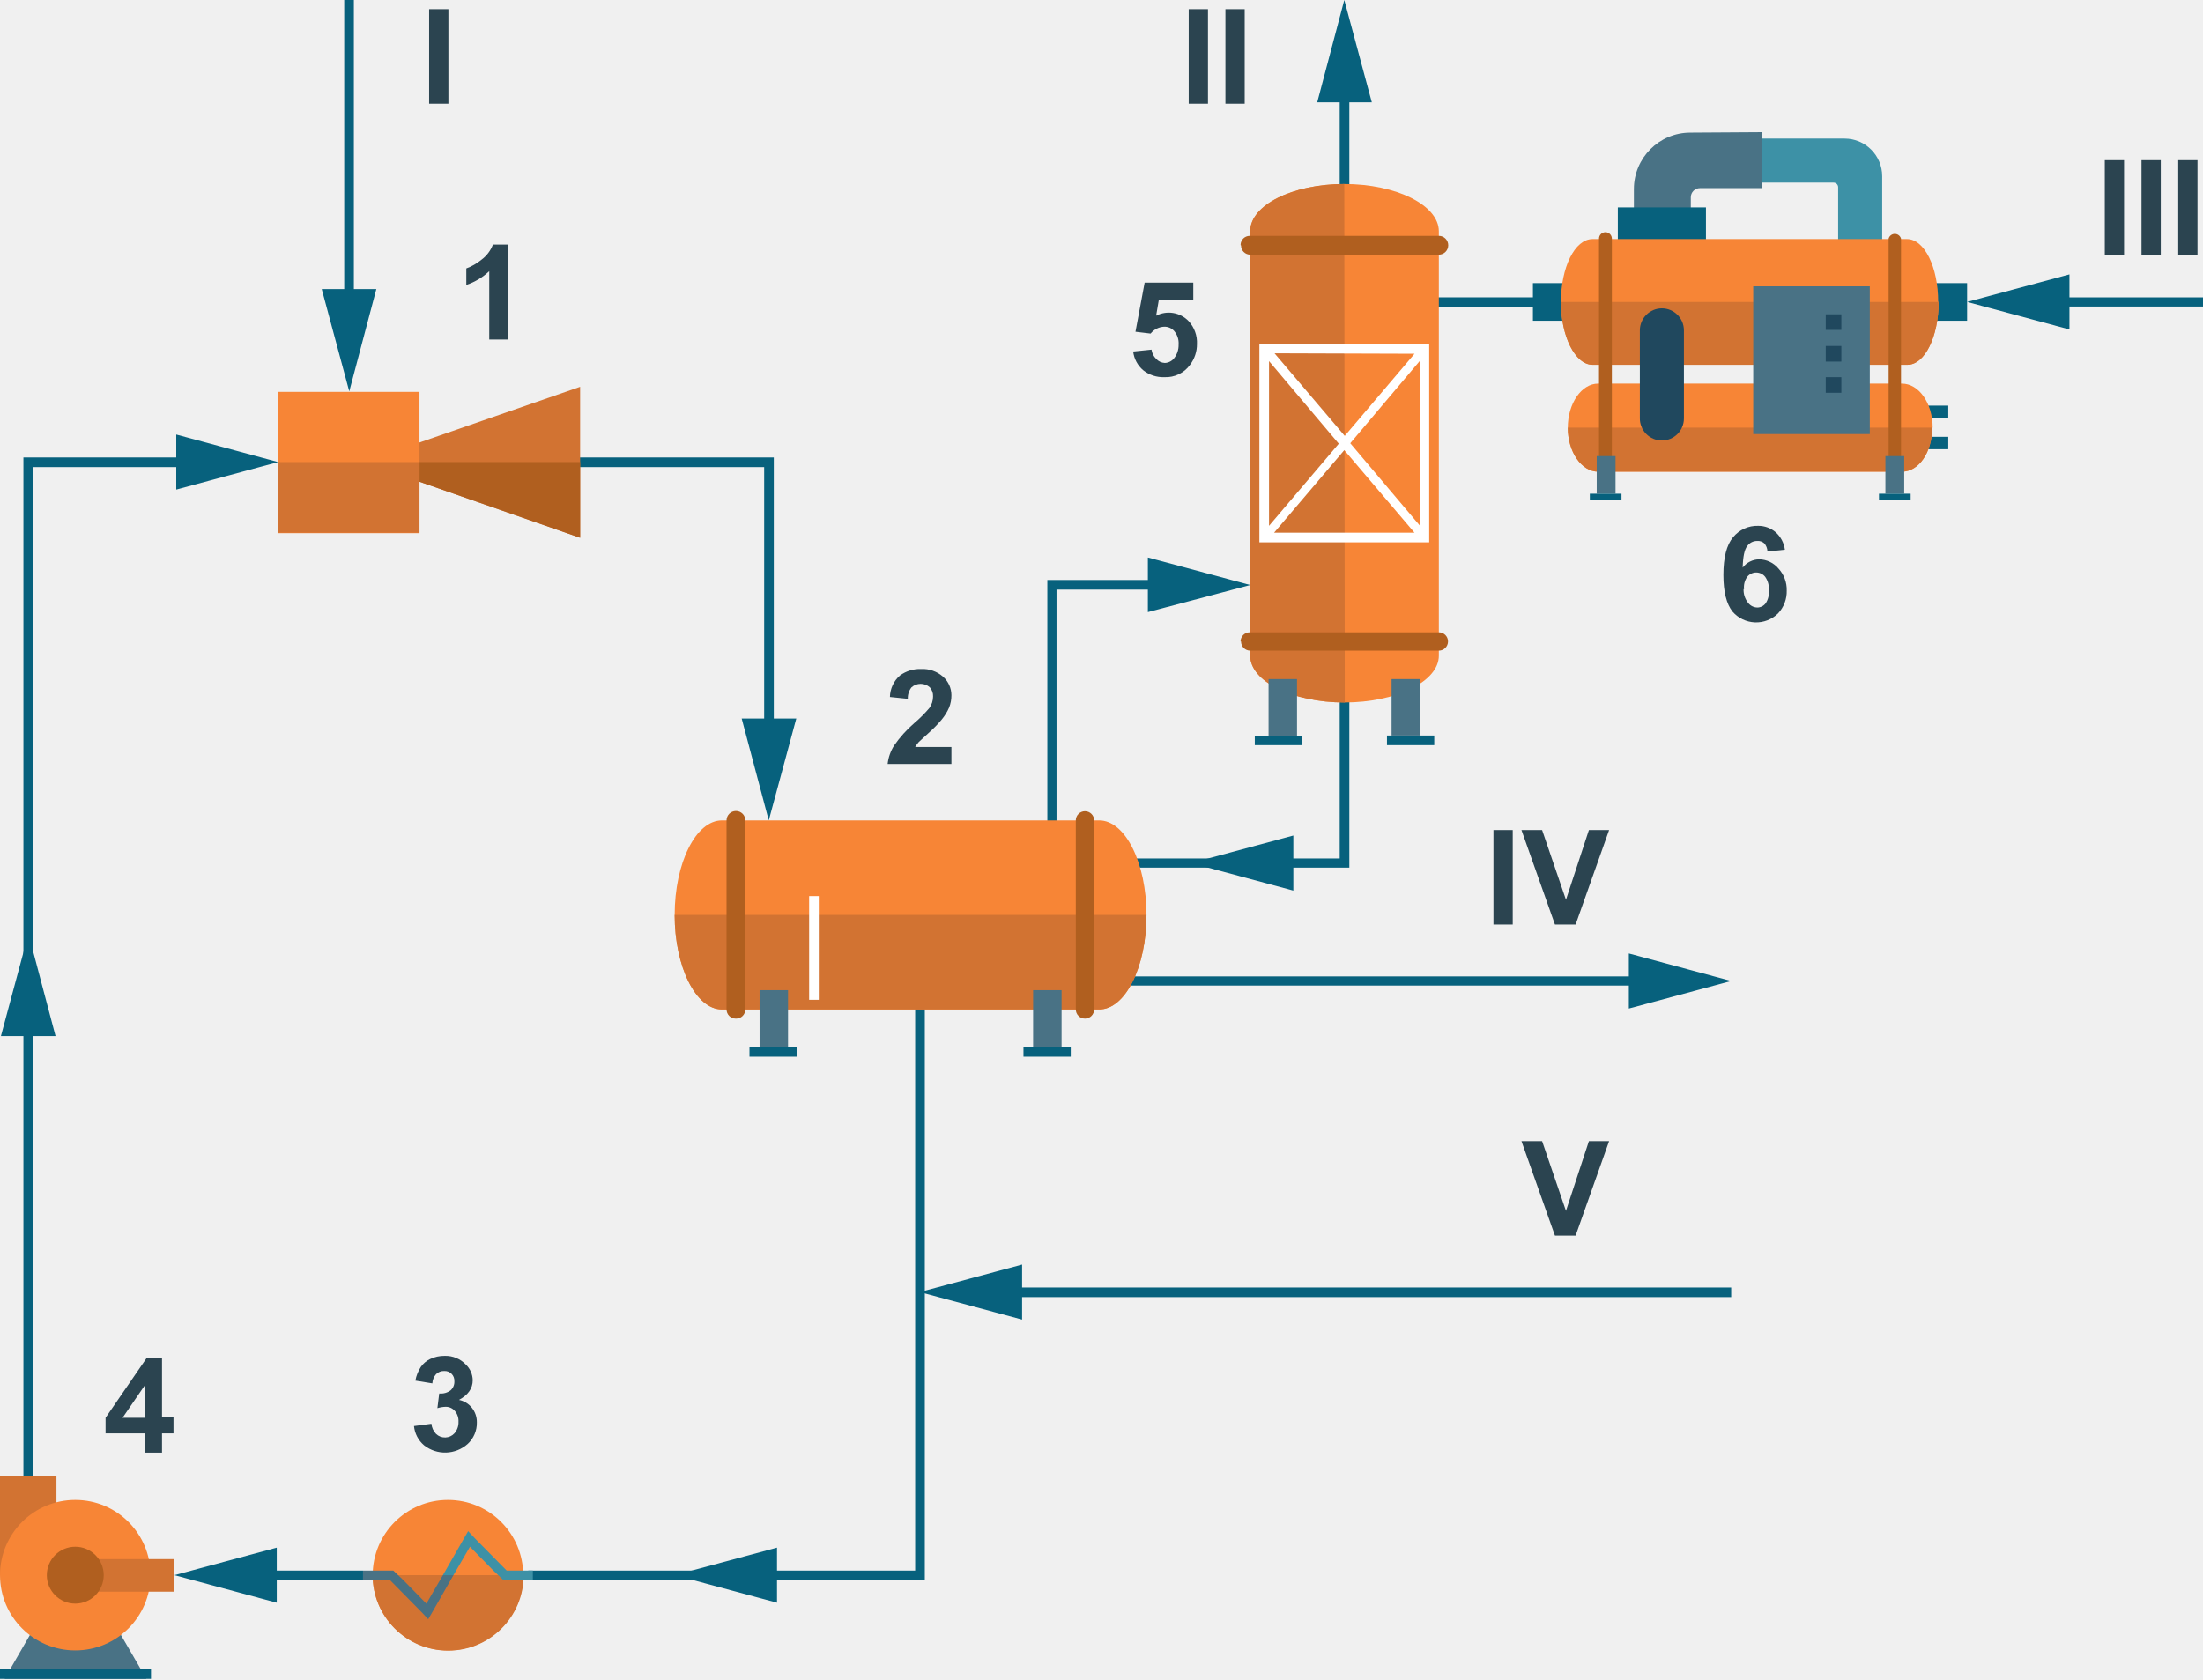
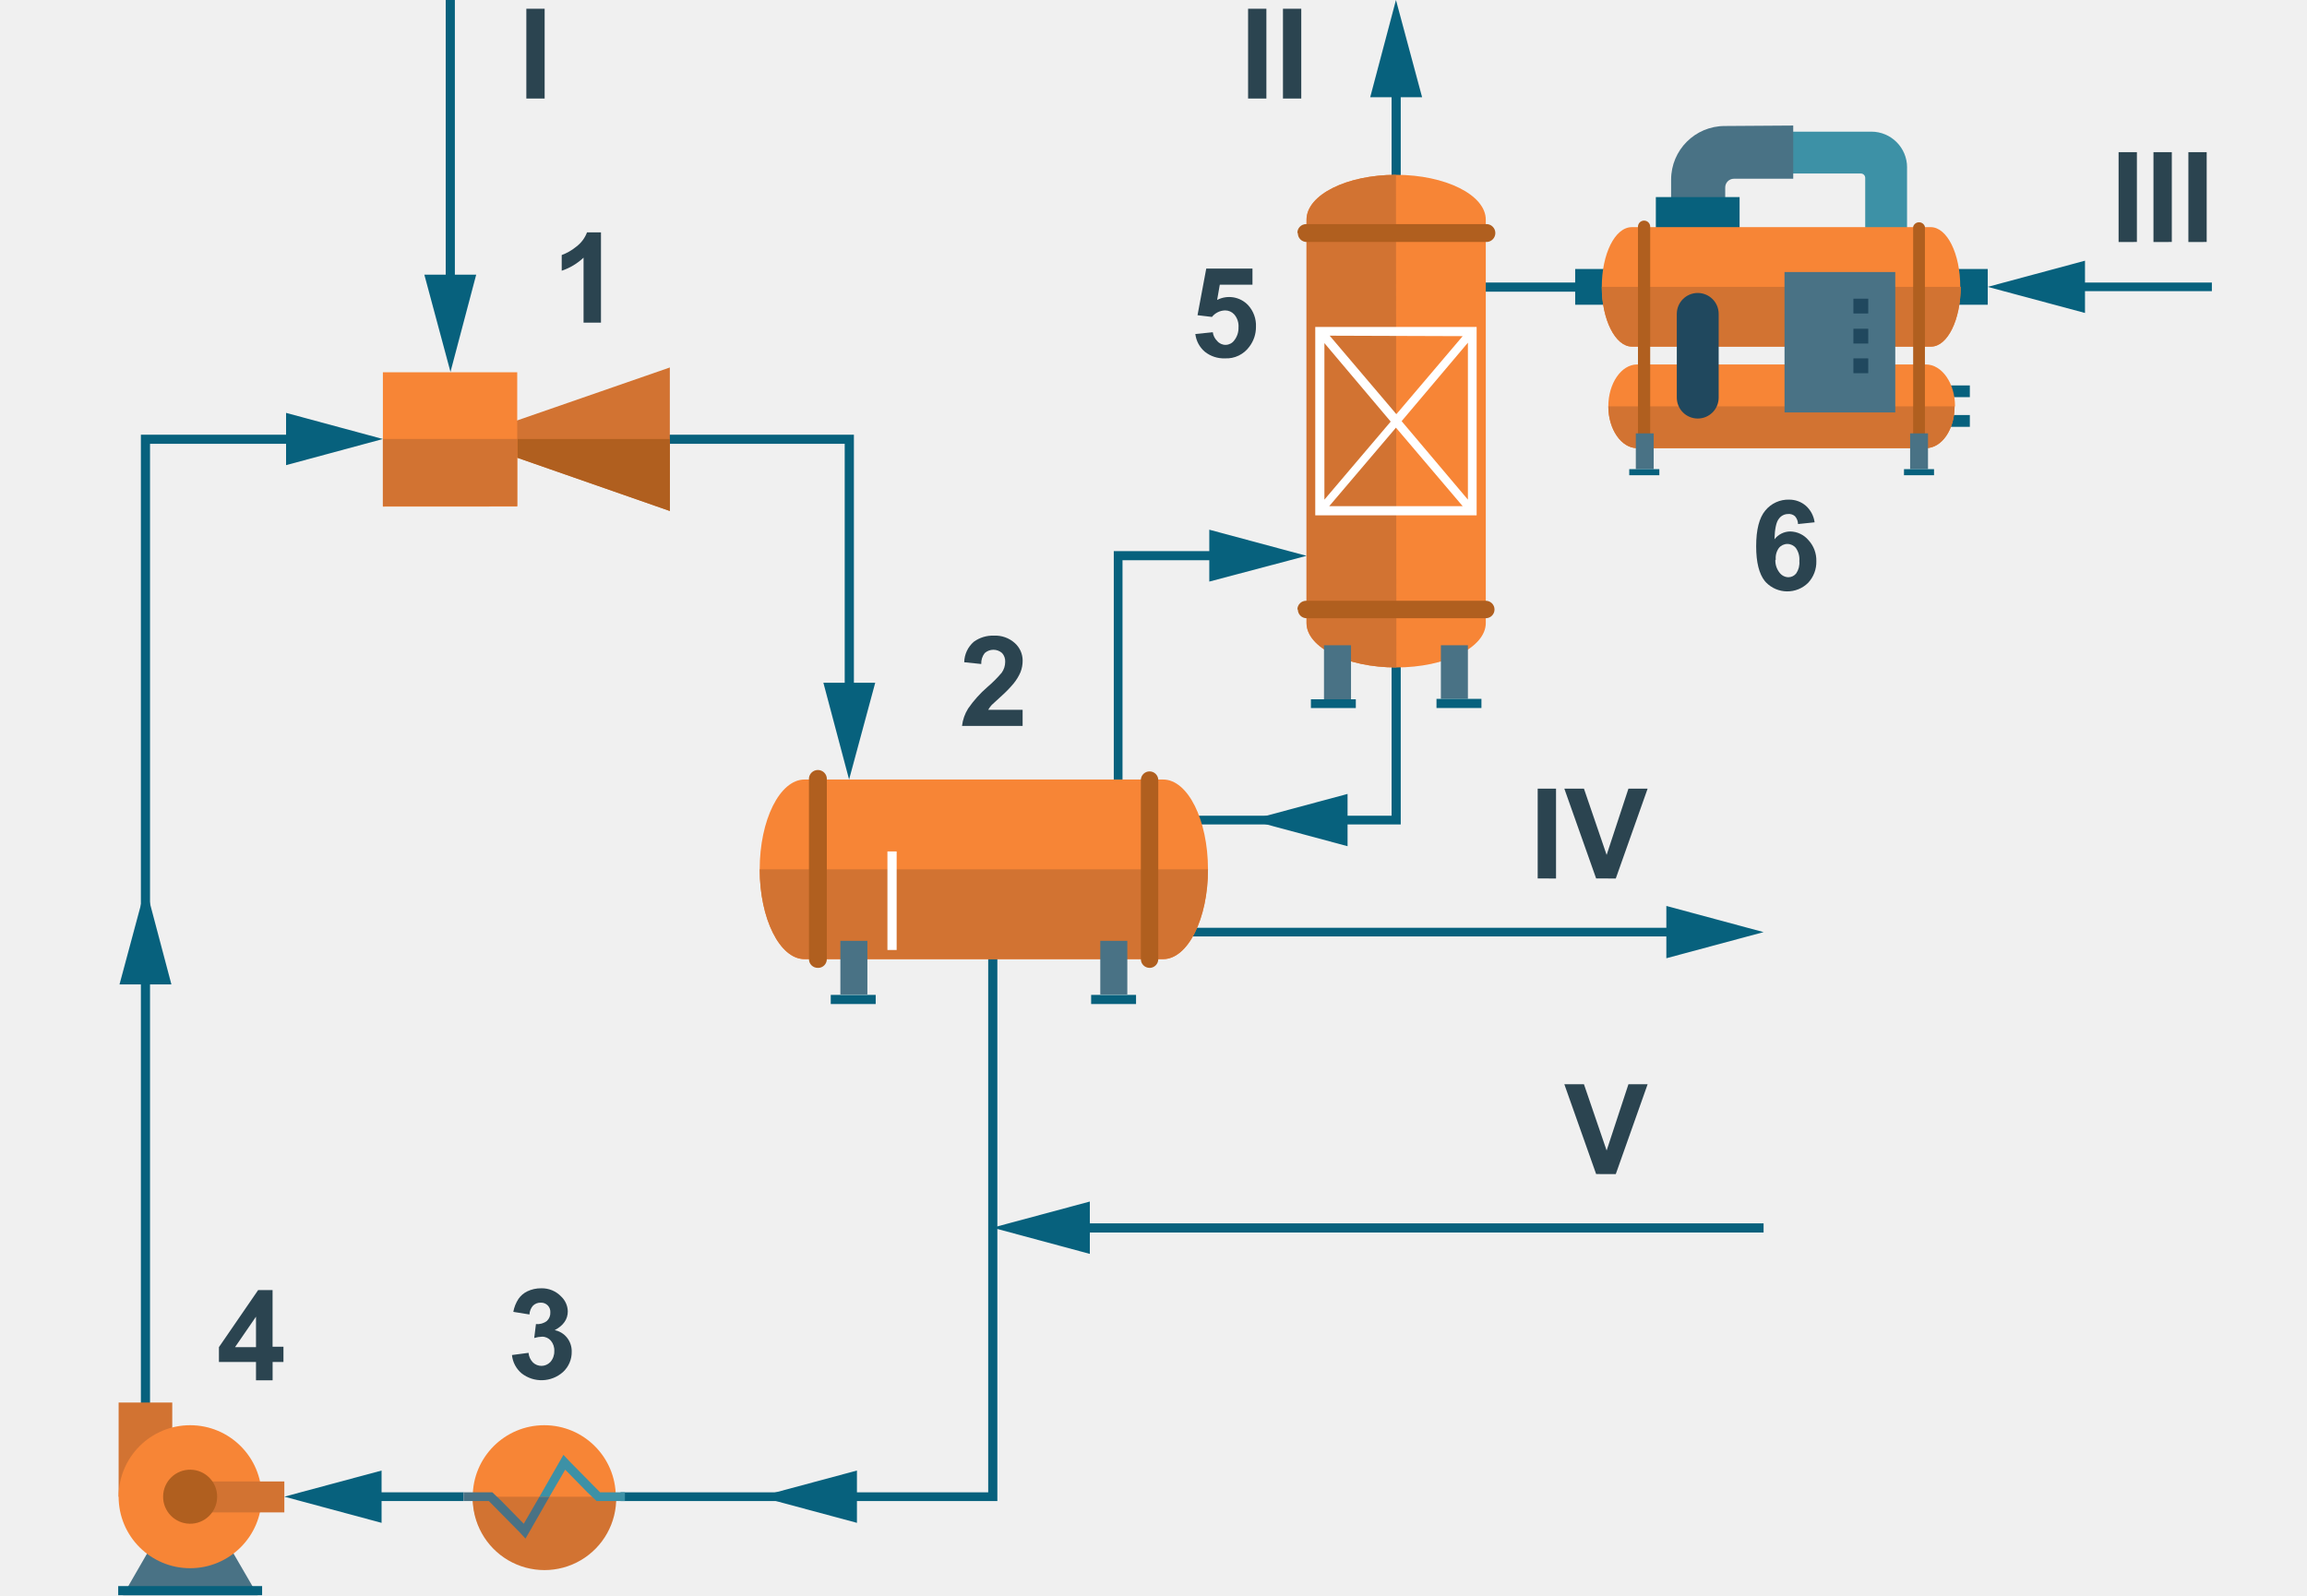
- <svg xmlns="http://www.w3.org/2000/svg" viewBox="0 0 480 366">
+ <svg xmlns="http://www.w3.org/2000/svg" viewBox="0 0 600 415" width="600" height="415">
  <defs>
-     <style>.a{fill:#07617d}.b{fill:#d27332}.c{fill:#b05f1f}.d{fill:#f78536}.e{fill:#497285}.f{fill:#3d91a6}.g{fill:#fff}.h{fill:#20485e}.i{fill:#2b4450}</style>
+     <style>.a{fill:#07617d}.b{fill:#d27332}.c{fill:#b05f1f}.d{fill:#f78536}.e{fill:#497285}.f{fill:#3d91a6}.g{fill:#fff}.h{fill:#20485e}</style>
  </defs>
-   <path d="M201.5 217.9v126.4h-86.4v-2h84.3V217.9h2.1zM311.4 64.8h24.7v2.1h-24.7z" class="a" />
-   <path d="M222.7 287.6v-4.9h154.5v-2.1H222.7v-5l-22.3 6 22.3 6zM.2 225.8l6-22.3 5.9 22.3H.2zM291.9 43.2h2.1V22.3h4.9l-6-22.3-5.9 22.3h4.9v20.9zM75 0h2.1v63H82l-5.9 22.3-6-22.3H75V0zM354.9 219.8v-5H243.6v-2h111.3v-5l22.3 6-22.3 6zM450.9 71.8v-5H480v-2h-29.1v-5l-22.3 6 22.3 6z" class="a" />
-   <path d="M38.4 106.7v-4.9H7.2v220.9H5.1v-223h33.3v-5l22.2 6-22.2 6zM281.8 182.1l-22.3 6 22.3 6v-12zM169.3 337.3l-22.3 6 22.3 6v-12zM60.3 349.3v-5h18.8v-2H60.3v-5l-22.3 6 22.3 6zM250.1 133.4v-4.9h-19.9v52.4h-2v-54.5h21.9v-4.9l22.3 6-22.3 5.9z" class="a" />
-   <path d="M291.9 152.1v35h-46.2v2H294v-37h-2.1zM161.6 156.6h4.9v-54.8h-42.1v-2.1h44.2v56.9h4.9l-6 22.2-5.9-22.2z" class="a" />
-   <path d="m79.1 100.7 47.3 16.5V84.3l-47.3 16.4z" class="b" />
-   <path d="M79.1 100.7h47.3v16.5l-47.3-16.5z" class="c" />
-   <path d="M60.6 116.2V85.4h30.8v30.8z" class="d" />
-   <path d="M60.6 116.1v-15.4h30.8v15.4z" class="b" />
-   <path d="m16.4 339.2 15.5 26.7H1l15.4-26.7z" class="e" />
-   <path d="M0 343.3v-21.6h12.3v21.6z" class="b" />
-   <circle cx="16.4" cy="343.3" r="16.4" class="d" />
-   <path d="M38 346.9H16.6v-7.1H38z" class="b" />
-   <circle cx="16.4" cy="343.3" r="6.2" class="c" />
-   <path d="M32.9 365.9h-33v-2.1h33z" class="a" />
-   <circle cx="97.6" cy="343.3" r="16.4" class="d" />
-   <path d="M81.2 343.3a16.4 16.4 0 0 0 32.9 0Z" class="b" />
-   <path d="M79.1 342.3v2h5.8l6.9 7 1.5 1.6 1.1-1.9 4.4-7.7h-2.3l-3.6 6.2-5.1-5.2-2.1-2h-6.6z" class="e" />
-   <path d="M96.5 343.3h2.3l3.6-6.2 5.1 5.2 2.1 2h6.5v-2h-5.7l-6.9-7-1.5-1.6-5.5 9.6z" class="f" />
-   <path d="M249.8 199.4c0 11.3-4.6 20.6-10.3 20.6h-82.2c-5.7 0-10.3-9.3-10.3-20.6s4.6-20.6 10.3-20.6h82.2c5.7 0 10.3 9.3 10.3 20.6Z" class="d" />
-   <path d="M249.8 199.4c0 11.3-4.6 20.6-10.3 20.6h-82.2c-5.7 0-10.3-9.3-10.3-20.6Z" class="b" />
-   <path d="M160.3 222a2 2 0 0 1-2-2v-41.2a2 2 0 0 1 4.1 0V220a2 2 0 0 1-2 2ZM236.4 222a2 2 0 0 1-2-2v-41.2a2 2 0 1 1 4 0V220a2 2 0 0 1-2 2Z" class="c" />
-   <path d="M165.5 215.8h6.2v12.3h-6.2zM225.1 215.8h6.2v12.3h-6.2z" class="e" />
-   <path d="M163.3 228.2h10.3v2.1h-10.3zM223 228.2h10.3v2.1H223z" class="a" />
-   <path d="M176.3 195.3h2.1v22.6h-2.1z" class="g" />
-   <path d="M293 153.1c-11.4 0-20.6-4.6-20.6-10.2V50.4c0-5.7 9.2-10.3 20.5-10.3s20.6 4.6 20.6 10.3v92.5c0 5.6-9.2 10.2-20.6 10.2Z" class="d" />
-   <path d="M293 153.1c-11.4 0-20.6-4.6-20.6-10.2V50.4c0-5.7 9.2-10.3 20.5-10.3Z" class="b" />
-   <path d="M270.3 53.4a2 2 0 0 1 2-2h41.2a2 2 0 1 1 0 4.1h-41.1a2 2 0 0 1-2-2ZM270.3 139.8a2 2 0 0 1 2-2h41.2a2 2 0 0 1 0 4h-41.1a2 2 0 0 1-2-2Z" class="c" />
-   <path d="M303.2 148h6.2v12.3h-6.2z" class="e" />
-   <path d="M302.2 160.3h10.3v2.1h-10.3z" class="a" />
-   <path d="M282.6 160.4h-6.2V148h6.2z" class="e" />
-   <path d="M283.7 162.4h-10.3v-2h10.3z" class="a" />
-   <path d="M274.4 75v43.2h37V75Zm19.8 21.6 15.2-18v36Zm14-19.5L293 95l-15.3-18Zm-31.7 1.6 15.2 18-15.2 17.9Zm1.1 37.4 15.3-18 15.3 18Z" class="g" />
-   <path d="M334 61.7h8.2v8.2H334zM420.4 61.7h8.2v8.2h-8.2z" class="a" />
-   <path d="M410.1 38.4v14.4h-9.6v-12a1 1 0 0 0-1-1h-16.8v-9.6h19.2a8.2 8.2 0 0 1 8.2 8.2Z" class="f" />
-   <path d="M384 28.8V41h-13.6a2 2 0 0 0-2 2V46H356v-4.8a12.3 12.3 0 0 1 12.3-12.3Z" class="e" />
-   <path d="M352.5 45.2h19.2v7.5h-19.2zM419.7 88.4h4.8v2.7h-4.8zM419.7 95.2h4.8v2.7h-4.8z" class="a" />
-   <path d="M422.4 65.8c0 7.5-3 13.7-6.8 13.7H347c-3.8 0-6.9-6.2-6.9-13.7s3-13.7 6.9-13.7h68.5c3.8 0 6.8 6.1 6.8 13.7ZM421 93.2c0 5.3-2.9 9.6-6.6 9.6h-66.2c-3.6 0-6.6-4.3-6.6-9.6s3-9.6 6.6-9.6h66.2c3.7 0 6.7 4.3 6.7 9.6Z" class="d" />
-   <path d="M422.4 65.8c0 7.5-3 13.7-6.8 13.7H347c-3.8 0-6.9-6.2-6.9-13.7ZM421 93.2c0 5.3-2.9 9.6-6.6 9.6h-66.2c-3.6 0-6.6-4.3-6.6-9.6Z" class="b" />
-   <path d="M349.8 104.2a1.4 1.4 0 0 1-1.4-1.4V52a1.4 1.4 0 0 1 2.8 0v50.7a1.4 1.4 0 0 1-1.4 1.4ZM412.8 104.2a1.4 1.4 0 0 1-1.3-1.4V52a1.4 1.4 0 0 1 2.7 0v50.7a1.4 1.4 0 0 1-1.4 1.4Z" class="c" />
-   <path d="M347.9 99.4h4.1v8.2h-4.1zM410.8 99.4h4.1v8.2h-4.1z" class="e" />
-   <path d="M346.4 107.6h6.9v1.4h-6.9zM409.4 107.6h6.9v1.4h-6.9z" class="a" />
-   <path d="M362.1 96a4.8 4.8 0 0 1-4.8-4.9V72a4.8 4.8 0 0 1 9.6 0v19.2a4.8 4.8 0 0 1-4.8 4.8Z" class="h" />
-   <path d="M382 62.4h25.4v32.2H382z" class="e" />
-   <path d="M397.8 68.5h3.4v3.4h-3.4zM397.8 75.4h3.4v3.4h-3.4zM397.8 82.2h3.4v3.4h-3.4z" class="h" />
-   <path d="m388.9 119.8-3.8.4a2.8 2.8 0 0 0-.7-1.8 2.1 2.1 0 0 0-1.6-.5 2.6 2.6 0 0 0-2.1 1.1q-.9 1.1-1 4.7a4.6 4.6 0 0 1 3.6-1.8 5.6 5.6 0 0 1 4.2 2 6.8 6.8 0 0 1 1.8 4.8 7 7 0 0 1-1.9 5 6.8 6.8 0 0 1-9.9-.4q-2-2.5-2-8 0-5.7 2.1-8.2a6.8 6.8 0 0 1 5.5-2.5 5.8 5.8 0 0 1 3.8 1.4 6.2 6.2 0 0 1 2 3.8Zm-9 8.6a4.5 4.5 0 0 0 1 3 2.6 2.6 0 0 0 2 1 2.3 2.3 0 0 0 1.8-.9 4.3 4.3 0 0 0 .7-2.8 4.5 4.5 0 0 0-.8-3 2.5 2.5 0 0 0-3.9 0 3.9 3.9 0 0 0-.7 2.7ZM247 76.6l3.9-.4a3.4 3.4 0 0 0 1 2 2.7 2.7 0 0 0 1.9.9 2.7 2.7 0 0 0 2-1 4.6 4.6 0 0 0 1-3 4.1 4.1 0 0 0-1-3 2.8 2.8 0 0 0-2.1-.9 4 4 0 0 0-3 1.5l-3.3-.4 2-10.7H260v3.7h-7.5l-.6 3.5A6 6 0 0 1 259 70a6.9 6.9 0 0 1 1.8 5 7.4 7.4 0 0 1-1.5 4.5 6.5 6.5 0 0 1-5.6 2.7 7 7 0 0 1-4.6-1.5 6.3 6.3 0 0 1-2.2-4.1ZM31.5 316.6v-4.2H23V309l9-13.1h3.3v13h2.5v3.5h-2.5v4.2Zm0-7.6v-7l-4.8 7ZM90.2 310.8l3.8-.5a3.6 3.6 0 0 0 1 2.2 2.8 2.8 0 0 0 4-.1 3.6 3.6 0 0 0 .9-2.5 3.4 3.4 0 0 0-.8-2.4 2.6 2.6 0 0 0-2-.9 6.9 6.9 0 0 0-1.8.3l.4-3.2a3.5 3.5 0 0 0 2.5-.7 2.5 2.5 0 0 0 .8-2 2.1 2.1 0 0 0-2.2-2.2 2.4 2.4 0 0 0-1.8.7 3.3 3.3 0 0 0-.8 2l-3.7-.6a8.1 8.1 0 0 1 1.2-3 5.2 5.2 0 0 1 2-1.7 7.2 7.2 0 0 1 3.2-.7 6.1 6.1 0 0 1 4.6 1.9 4.8 4.8 0 0 1 1.5 3.4q0 2.7-3 4.3a4.8 4.8 0 0 1 2.8 1.7 5 5 0 0 1 1.1 3.2 6.2 6.2 0 0 1-2 4.7 7.4 7.4 0 0 1-9.5.3 6.3 6.3 0 0 1-2.2-4.2ZM207.3 162.8v3.7h-13.9a9.5 9.5 0 0 1 1.4-4 26.3 26.3 0 0 1 4.4-4.9 28 28 0 0 0 3.3-3.3 4.3 4.3 0 0 0 .8-2.5 2.8 2.8 0 0 0-.7-2 3 3 0 0 0-4 0 3.8 3.8 0 0 0-.8 2.5l-3.9-.4a6.4 6.4 0 0 1 2.2-4.7 7.4 7.4 0 0 1 4.6-1.4 6.7 6.7 0 0 1 4.8 1.7 5.4 5.4 0 0 1 1.8 4 7.1 7.1 0 0 1-.5 2.7 10.8 10.8 0 0 1-1.6 2.6 25.3 25.3 0 0 1-2.6 2.7l-2.4 2.2a6.9 6.9 0 0 0-.8 1.1ZM110.6 74h-4V59.1a13.6 13.6 0 0 1-5 3v-3.6a11.5 11.5 0 0 0 3.3-1.9 7.3 7.3 0 0 0 2.5-3.3h3.2ZM338.8 269.3l-7.3-20.6h4.5l5.2 15.2 5-15.2h4.4l-7.3 20.6ZM325.4 201.5v-20.6h4.2v20.6ZM338.8 201.5l-7.3-20.6h4.5l5.2 15.2 5-15.2h4.4l-7.3 20.6ZM458.6 55.5V34.9h4.2v20.6ZM466.6 55.5V34.9h4.2v20.6ZM474.6 55.5V34.9h4.2v20.6ZM259 22.6V2h4.2v20.6ZM267 22.6V2h4.2v20.6ZM93.5 22.6V2h4.2v20.6Z" class="i" />
+   <path d="M259.39 247.14V390.5h-98v-2.27h95.62V247.14ZM384.04 73.5h28.01v2.38h-28.01Z" class="a" />
+   <path d="M283.44 326.2v-5.56h175.23v-2.39H283.44v-5.67l-25.3 6.8ZM31.08 256.1l6.8-25.3 6.7 25.3ZM361.92 49h2.38V25.3h5.56L363.06 0l-6.7 25.3h5.56Zm-246-49h2.38v71.45h5.55l-6.69 25.3-6.8-25.3h5.56Zm317.46 249.3v-5.68H307.14v-2.26h126.24v-5.68l25.29 6.81-25.3 6.8ZM542.26 81.42v-5.67h33V73.5h-33v-5.68l-25.3 6.81Z" class="a" />
+   <path d="M74.4 121.02v-5.56H39.02V366h-2.38V113.08H74.4v-5.67l25.18 6.8-25.18 6.8Zm276.07 85.52-25.3 6.8 25.3 6.8Zm-127.6 176.02-25.3 6.8 25.3 6.81ZM99.24 396.17v-5.67h21.33v-2.27H99.24v-5.67l-25.29 6.8ZM314.51 151.3v-5.56h-22.57v59.43h-2.27v-61.8h24.84v-5.57l25.3 6.8-25.3 6.7Z" class="a" />
+   <path d="M361.92 172.51v39.7h-52.4v2.27h54.78V172.5Zm-147.78 5.1h5.55v-62.15h-47.75v-2.38h50.14v64.53h5.55l-6.8 25.18Z" class="a" />
+   <path d="m120.57 114.21 53.64 18.72V95.6Z" class="b" />
+   <path d="M120.57 114.21h53.64v18.72Z" class="c" />
+   <path d="M99.58 131.8V96.85h34.94v34.93Z" class="d" />
+   <path d="M99.58 131.68V114.2h34.94v17.47Z" class="b" />
+   <path d="M49.45 384.72 67.03 415H32Z" class="e" />
+   <path d="M30.85 389.37v-24.5H44.8v24.5Z" class="b" />
+   <circle cx="49.45" cy="389.37" r="18.6" class="d" />
+   <path d="M73.95 393.45H49.68v-8.05h24.27Z" class="b" />
+   <circle cx="49.45" cy="389.37" r="7.03" class="c" transform="rotate(-89 49.45 389.37)" />
+   <path d="M68.17 415H30.74v-2.38h37.43Z" class="a" />
+   <circle cx="141.55" cy="389.37" r="18.6" class="d" />
+   <path d="M122.95 389.37a18.66 18.66 0 1 0 37.31 0Z" class="b" />
+   <path d="M120.57 388.23v2.27h6.57l7.83 7.94 1.7 1.82 1.25-2.16 4.99-8.73h-2.61l-4.08 7.03-5.79-5.9-2.38-2.27Z" class="e" />
+   <path d="M140.3 389.37h2.6l4.1-7.03 5.78 5.9 2.38 2.26h7.37v-2.27h-6.46l-7.83-7.94-1.7-1.81Z" class="f" />
+   <path d="M314.17 226.16c0 12.81-5.22 23.36-11.68 23.36h-93.23c-6.47 0-11.68-10.55-11.68-23.36s5.21-23.37 11.68-23.37h93.23c6.46 0 11.68 10.55 11.68 23.37Z" class="d" />
+   <path d="M314.17 226.16c0 12.81-5.22 23.36-11.68 23.36h-93.23c-6.47 0-11.68-10.55-11.68-23.36Z" class="b" />
+   <path d="M212.66 251.79a2.27 2.27 0 0 1-2.27-2.27V202.8a2.33 2.33 0 1 1 4.65 0v46.73a2.27 2.27 0 0 1-2.27 2.27Zm86.31 0a2.27 2.27 0 0 1-2.26-2.27V202.8a2.27 2.27 0 0 1 4.53 0v46.73a2.27 2.27 0 0 1-2.27 2.27Z" class="c" />
+   <path d="M218.56 244.76h7.03v13.95h-7.03Zm67.6 0h7.03v13.95h-7.03Z" class="e" />
+   <path d="M216.06 258.82h11.69v2.38h-11.69Zm67.72 0h11.68v2.38h-11.68Z" class="a" />
+   <path d="M230.8 221.5h2.4v25.64h-2.4Z" class="g" />
+   <path d="M363.17 173.64c-12.93 0-23.37-5.21-23.37-11.56V57.16c0-6.46 10.44-11.68 23.26-11.68s23.36 5.22 23.36 11.68v104.92c0 6.35-10.43 11.56-23.36 11.56Z" class="d" />
+   <path d="M363.17 173.64c-12.93 0-23.37-5.21-23.37-11.56V57.16c0-6.46 10.44-11.68 23.26-11.68Z" class="b" />
+   <path d="M337.42 60.57a2.27 2.27 0 0 1 2.27-2.27h46.73a2.33 2.33 0 1 1 0 4.65H339.8a2.27 2.27 0 0 1-2.26-2.27Zm0 97.99a2.27 2.27 0 0 1 2.27-2.27h46.73a2.27 2.27 0 0 1 0 4.54H339.8a2.27 2.27 0 0 1-2.26-2.27Z" class="c" />
+   <path d="M374.74 167.86h7.03v13.95h-7.03Z" class="e" />
+   <path d="M373.6 181.81h11.69v2.38H373.6Z" class="a" />
+   <path d="M351.37 181.92h-7.03v-14.06h7.03Z" class="e" />
+   <path d="M352.62 184.2h-11.68v-2.28h11.68Z" class="a" />
+   <path d="M342.07 85.06v49h41.97v-49Zm22.46 24.5 17.24-20.41v40.83Zm15.88-22.11-17.24 20.3-17.35-20.42Zm-35.96 1.81 17.24 20.42-17.24 20.3Zm1.25 42.42 17.36-20.42 17.35 20.42Z" class="g" />
+   <path d="M409.67 69.98h9.3v9.3h-9.3Zm98 0h9.3v9.3h-9.3Z" class="a" />
+   <path d="M495.98 43.55V59.9H485.1V46.28a1.13 1.13 0 0 0-1.13-1.14h-19.05V34.25h21.77a9.3 9.3 0 0 1 9.3 9.3Z" class="f" />
+   <path d="M466.38 32.66V46.5h-15.43a2.27 2.27 0 0 0-2.26 2.27v3.4h-14.07v-5.44a13.95 13.95 0 0 1 13.95-13.95Z" class="e" />
+   <path d="M430.65 51.27h21.78v8.5h-21.78Zm76.22 49h5.44v3.05h-5.44Zm0 7.7h5.44v3.07h-5.44Z" class="a" />
+   <path d="M509.93 74.63c0 8.5-3.4 15.54-7.71 15.54h-77.8c-4.31 0-7.83-7.03-7.83-15.54s3.4-15.54 7.83-15.54h77.69c4.3 0 7.71 6.92 7.71 15.54Zm-1.58 31.08c0 6-3.3 10.88-7.5 10.88h-75.07c-4.09 0-7.49-4.87-7.49-10.88s3.4-10.9 7.49-10.9h75.08c4.2 0 7.6 4.89 7.6 10.9Z" class="d" />
+   <path d="M509.93 74.63c0 8.5-3.4 15.54-7.71 15.54h-77.8c-4.31 0-7.83-7.03-7.83-15.54Zm-1.58 31.08c0 6-3.3 10.88-7.5 10.88h-75.07c-4.09 0-7.49-4.87-7.49-10.88Z" class="b" />
+   <path d="M427.6 118.18a1.59 1.59 0 0 1-1.6-1.59V58.98a1.59 1.59 0 0 1 3.18 0v57.5a1.59 1.59 0 0 1-1.59 1.59Zm71.44 0a1.59 1.59 0 0 1-1.47-1.59V58.98a1.59 1.59 0 0 1 3.06 0v57.5a1.59 1.59 0 0 1-1.59 1.59Z" class="c" />
+   <path d="M425.44 112.74h4.65v9.3h-4.65Zm71.34 0h4.65v9.3h-4.65Z" class="e" />
+   <path d="M423.73 122.04h7.83v1.59h-7.83Zm71.46 0H503v1.59h-7.82Z" class="a" />
+   <path d="M441.54 108.88a5.44 5.44 0 0 1-5.44-5.44V81.66a5.44 5.44 0 1 1 10.89 0v21.78a5.44 5.44 0 0 1-5.45 5.44Z" class="h" />
+   <path d="M464.11 70.77h28.81v36.52h-28.8Z" class="e" />
+   <path d="M482.03 77.7h3.86v3.85h-3.86Zm0 7.82h3.86v3.85h-3.86Zm0 7.71h3.86v3.86h-3.86Z" class="h" />
+   <path fill="#2b4450" d="m471.94 135.88-4.31.45a3.18 3.18 0 0 0-.8-2.04 2.38 2.38 0 0 0-1.81-.57 2.95 2.95 0 0 0-2.38 1.25q-1.02 1.25-1.14 5.33a5.22 5.22 0 0 1 4.09-2.04 6.35 6.35 0 0 1 4.76 2.27 7.71 7.71 0 0 1 2.04 5.44 7.94 7.94 0 0 1-2.15 5.67 7.71 7.71 0 0 1-10.91-.1q-.17-.17-.32-.35-2.27-2.84-2.27-9.08 0-6.46 2.38-9.3a7.71 7.71 0 0 1 6.24-2.83 6.58 6.58 0 0 1 4.3 1.59 7.03 7.03 0 0 1 2.28 4.3Zm-10.21 9.75a5.1 5.1 0 0 0 1.13 3.4 2.95 2.95 0 0 0 2.27 1.14 2.6 2.6 0 0 0 2.04-1.02 4.88 4.88 0 0 0 .8-3.18 5.1 5.1 0 0 0-.9-3.4 2.84 2.84 0 0 0-4.43 0 4.42 4.42 0 0 0-.8 3.06ZM311 86.88l4.42-.45a3.86 3.86 0 0 0 1.13 2.26 2.81 2.81 0 0 0 4.43-.11 5.22 5.22 0 0 0 1.13-3.4 4.65 4.65 0 0 0-1.13-3.4 3.18 3.18 0 0 0-2.38-1.03 4.54 4.54 0 0 0-3.4 1.7l-3.75-.45 2.27-12.13h12.02v4.2h-8.5l-.69 3.96a6.8 6.8 0 0 1 8.06 1.36 7.83 7.83 0 0 1 2.04 5.67 8.4 8.4 0 0 1-1.7 5.1 7.37 7.37 0 0 1-6.35 3.07 7.94 7.94 0 0 1-5.22-1.7 7.15 7.15 0 0 1-2.5-4.65ZM66.58 359.08v-4.76h-9.64v-3.86l10.2-14.85h3.75v14.74h2.83v3.97H70.9v4.76Zm0-8.62v-7.93l-5.45 7.93Zm66.58 2.05 4.3-.57a4.08 4.08 0 0 0 1.14 2.5 3.18 3.18 0 0 0 4.49-.07l.05-.05a4.08 4.08 0 0 0 1.02-2.83 3.86 3.86 0 0 0-.91-2.73 2.95 2.95 0 0 0-2.27-1.02 7.83 7.83 0 0 0-2.04.34l.45-3.63a3.97 3.97 0 0 0 2.84-.8 2.84 2.84 0 0 0 .9-2.26 2.38 2.38 0 0 0-2.26-2.5h-.23a2.72 2.72 0 0 0-2.04.8 3.74 3.74 0 0 0-.9 2.27l-4.2-.68a9.19 9.19 0 0 1 1.36-3.4 5.9 5.9 0 0 1 2.26-1.93 8.16 8.16 0 0 1 3.63-.8 6.92 6.92 0 0 1 5.22 2.16 5.44 5.44 0 0 1 1.7 3.85q0 3.07-3.4 4.88a5.44 5.44 0 0 1 3.18 1.93 5.67 5.67 0 0 1 1.24 3.63 7.03 7.03 0 0 1-2.26 5.33 8.4 8.4 0 0 1-10.78.34 7.15 7.15 0 0 1-2.5-4.76Zm132.8-167.86v4.2H250.2a10.77 10.77 0 0 1 1.6-4.54 29.83 29.83 0 0 1 4.98-5.56 31.77 31.77 0 0 0 3.74-3.74 4.88 4.88 0 0 0 .91-2.84 3.18 3.18 0 0 0-.8-2.27 3.4 3.4 0 0 0-4.53 0 4.31 4.31 0 0 0-.9 2.84l-4.43-.46a7.26 7.26 0 0 1 2.5-5.33 8.4 8.4 0 0 1 5.21-1.59 7.6 7.6 0 0 1 5.45 1.93 6.12 6.12 0 0 1 2.04 4.54 8.05 8.05 0 0 1-.57 3.06 12.25 12.25 0 0 1-1.81 2.95 28.7 28.7 0 0 1-2.95 3.06l-2.72 2.5a7.82 7.82 0 0 0-.91 1.25ZM156.3 83.93h-4.53v-16.9a15.42 15.42 0 0 1-5.68 3.4v-4.08a13.04 13.04 0 0 0 3.75-2.15 8.28 8.28 0 0 0 2.83-3.75h3.63Zm258.82 221.5-8.27-23.36h5.1l5.9 17.24 5.67-17.24h4.99l-8.28 23.37Zm-15.2-76.9v-23.36h4.77v23.37Zm15.2 0-8.27-23.36h5.1l5.9 17.24 5.67-17.24h4.99l-8.28 23.37ZM551 62.96V39.58h4.76v23.37Zm9.07 0V39.58h4.77v23.37Zm9.08 0V39.58h4.76v23.37ZM324.6 25.63V2.27h4.76v23.36Zm9.07 0V2.27h4.76v23.36Zm-196.78 0V2.27h4.76v23.36Z" />
</svg>
